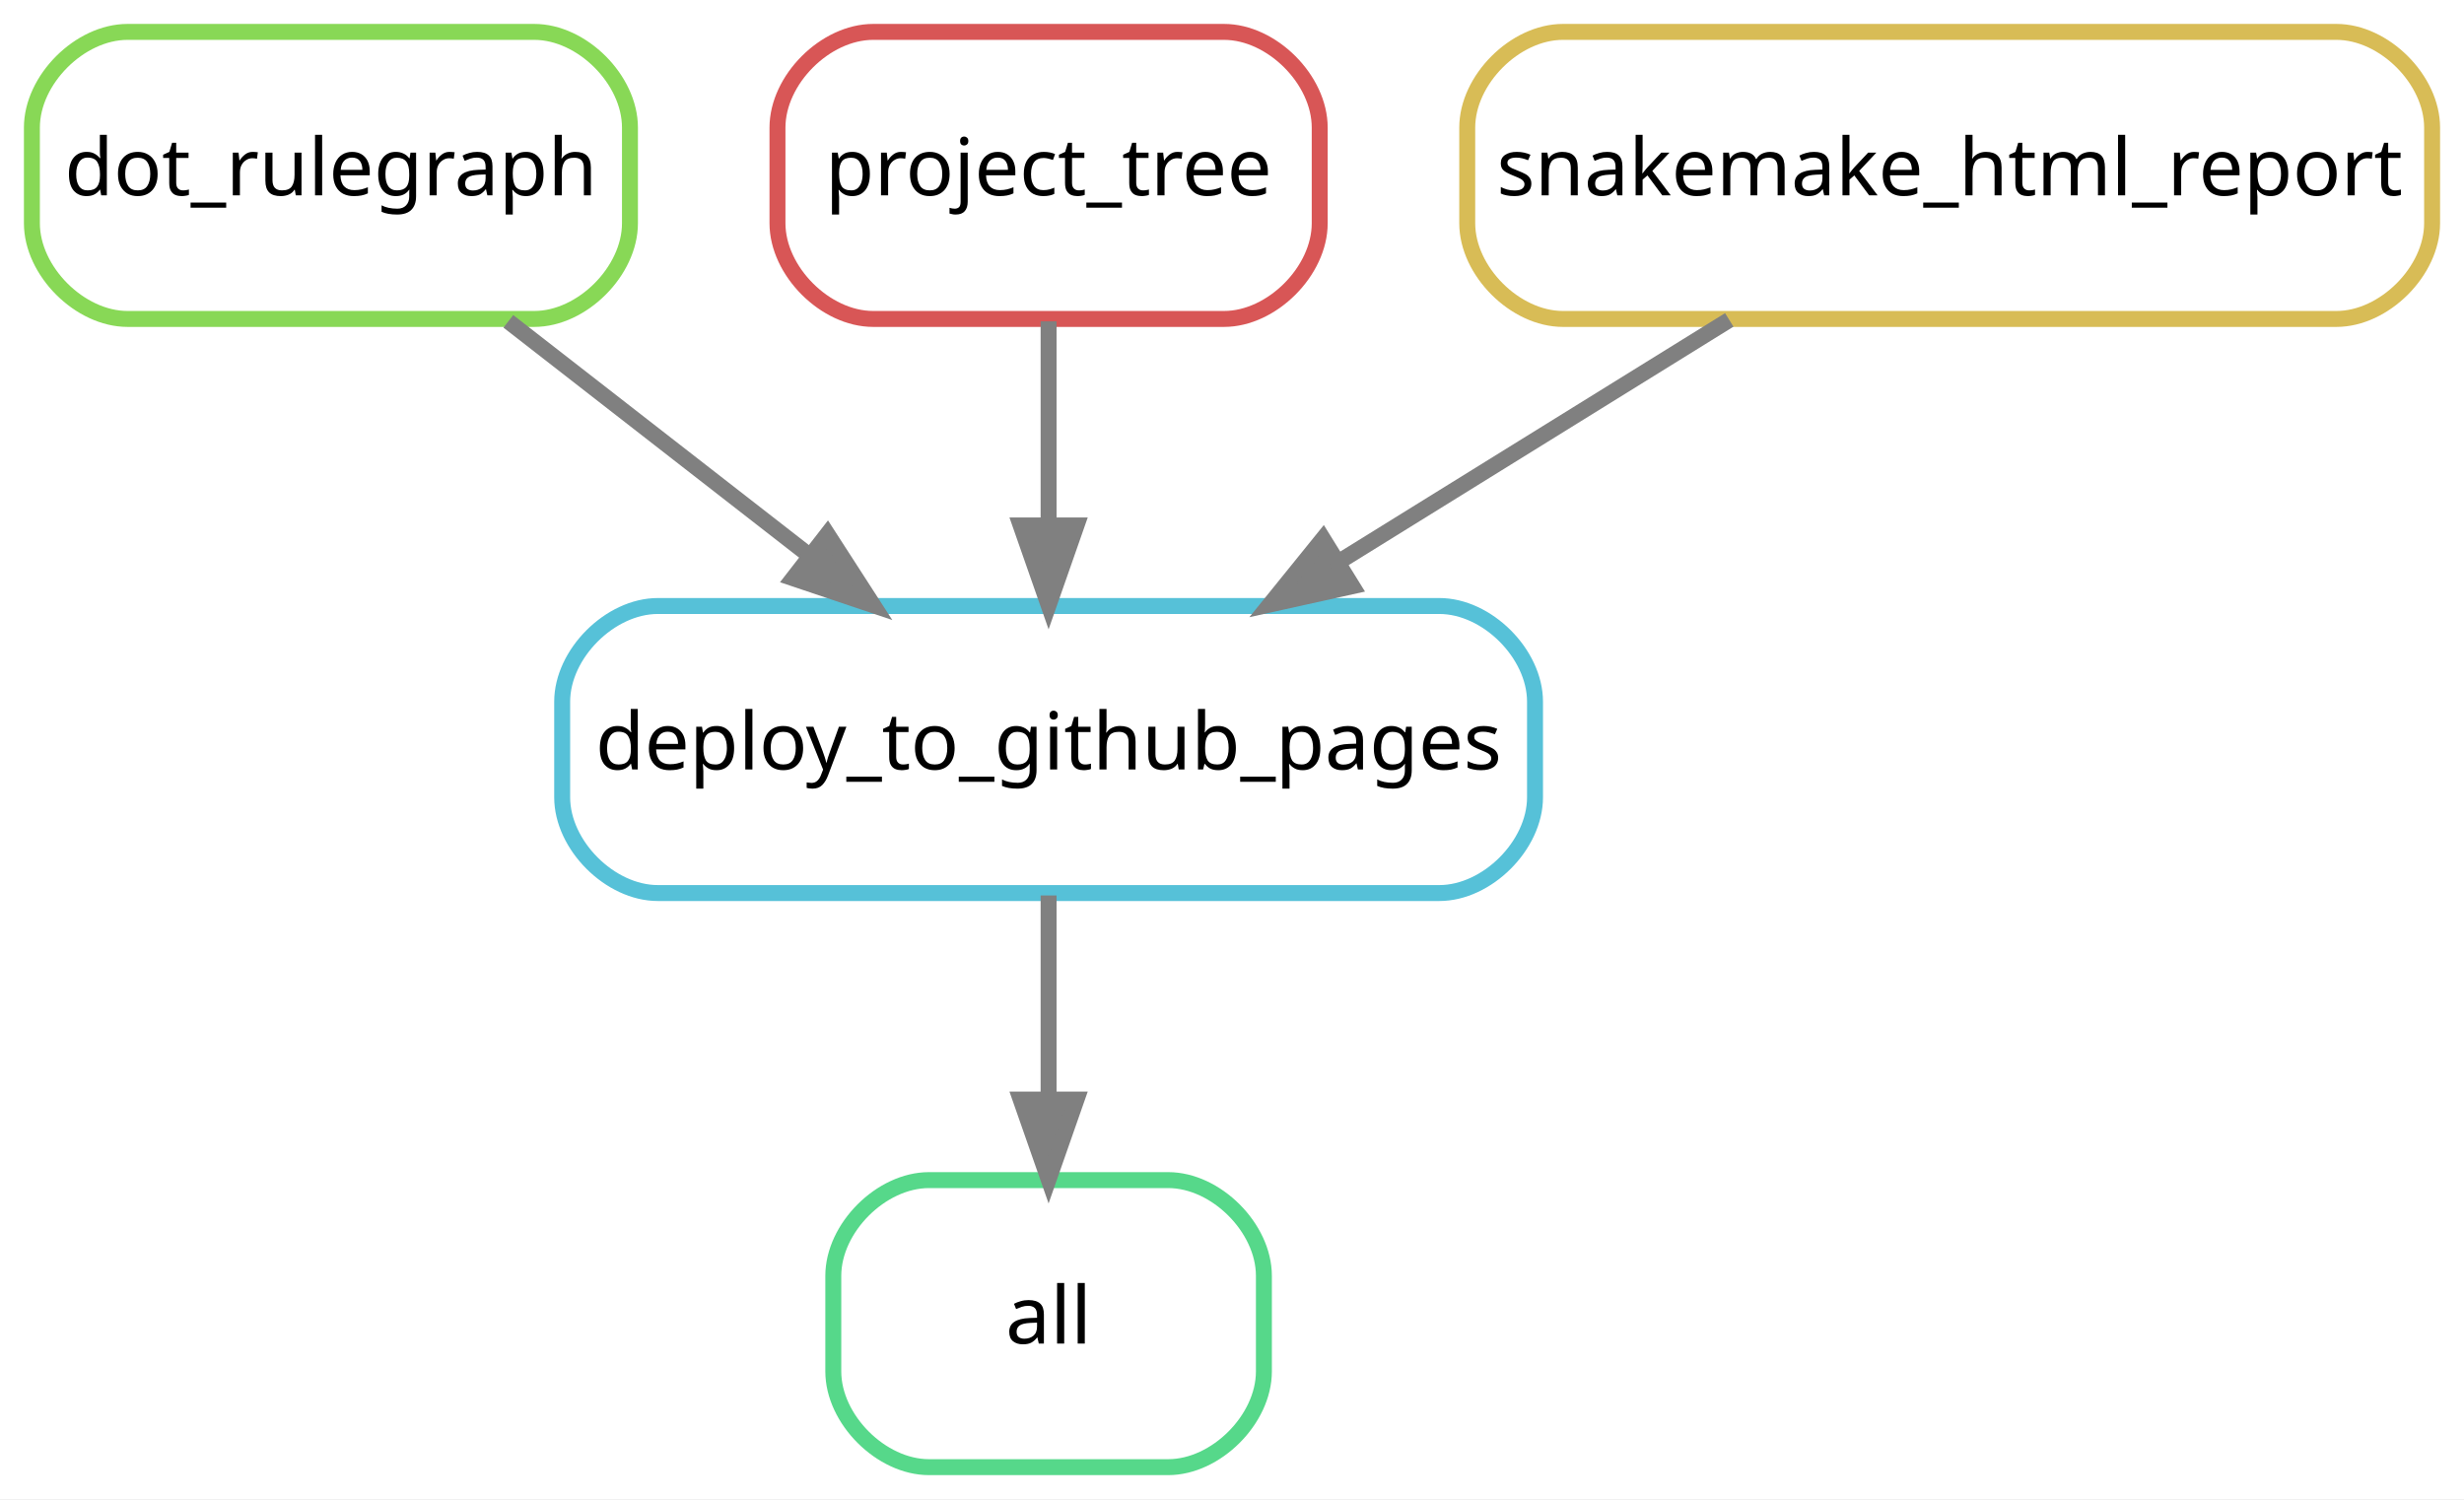
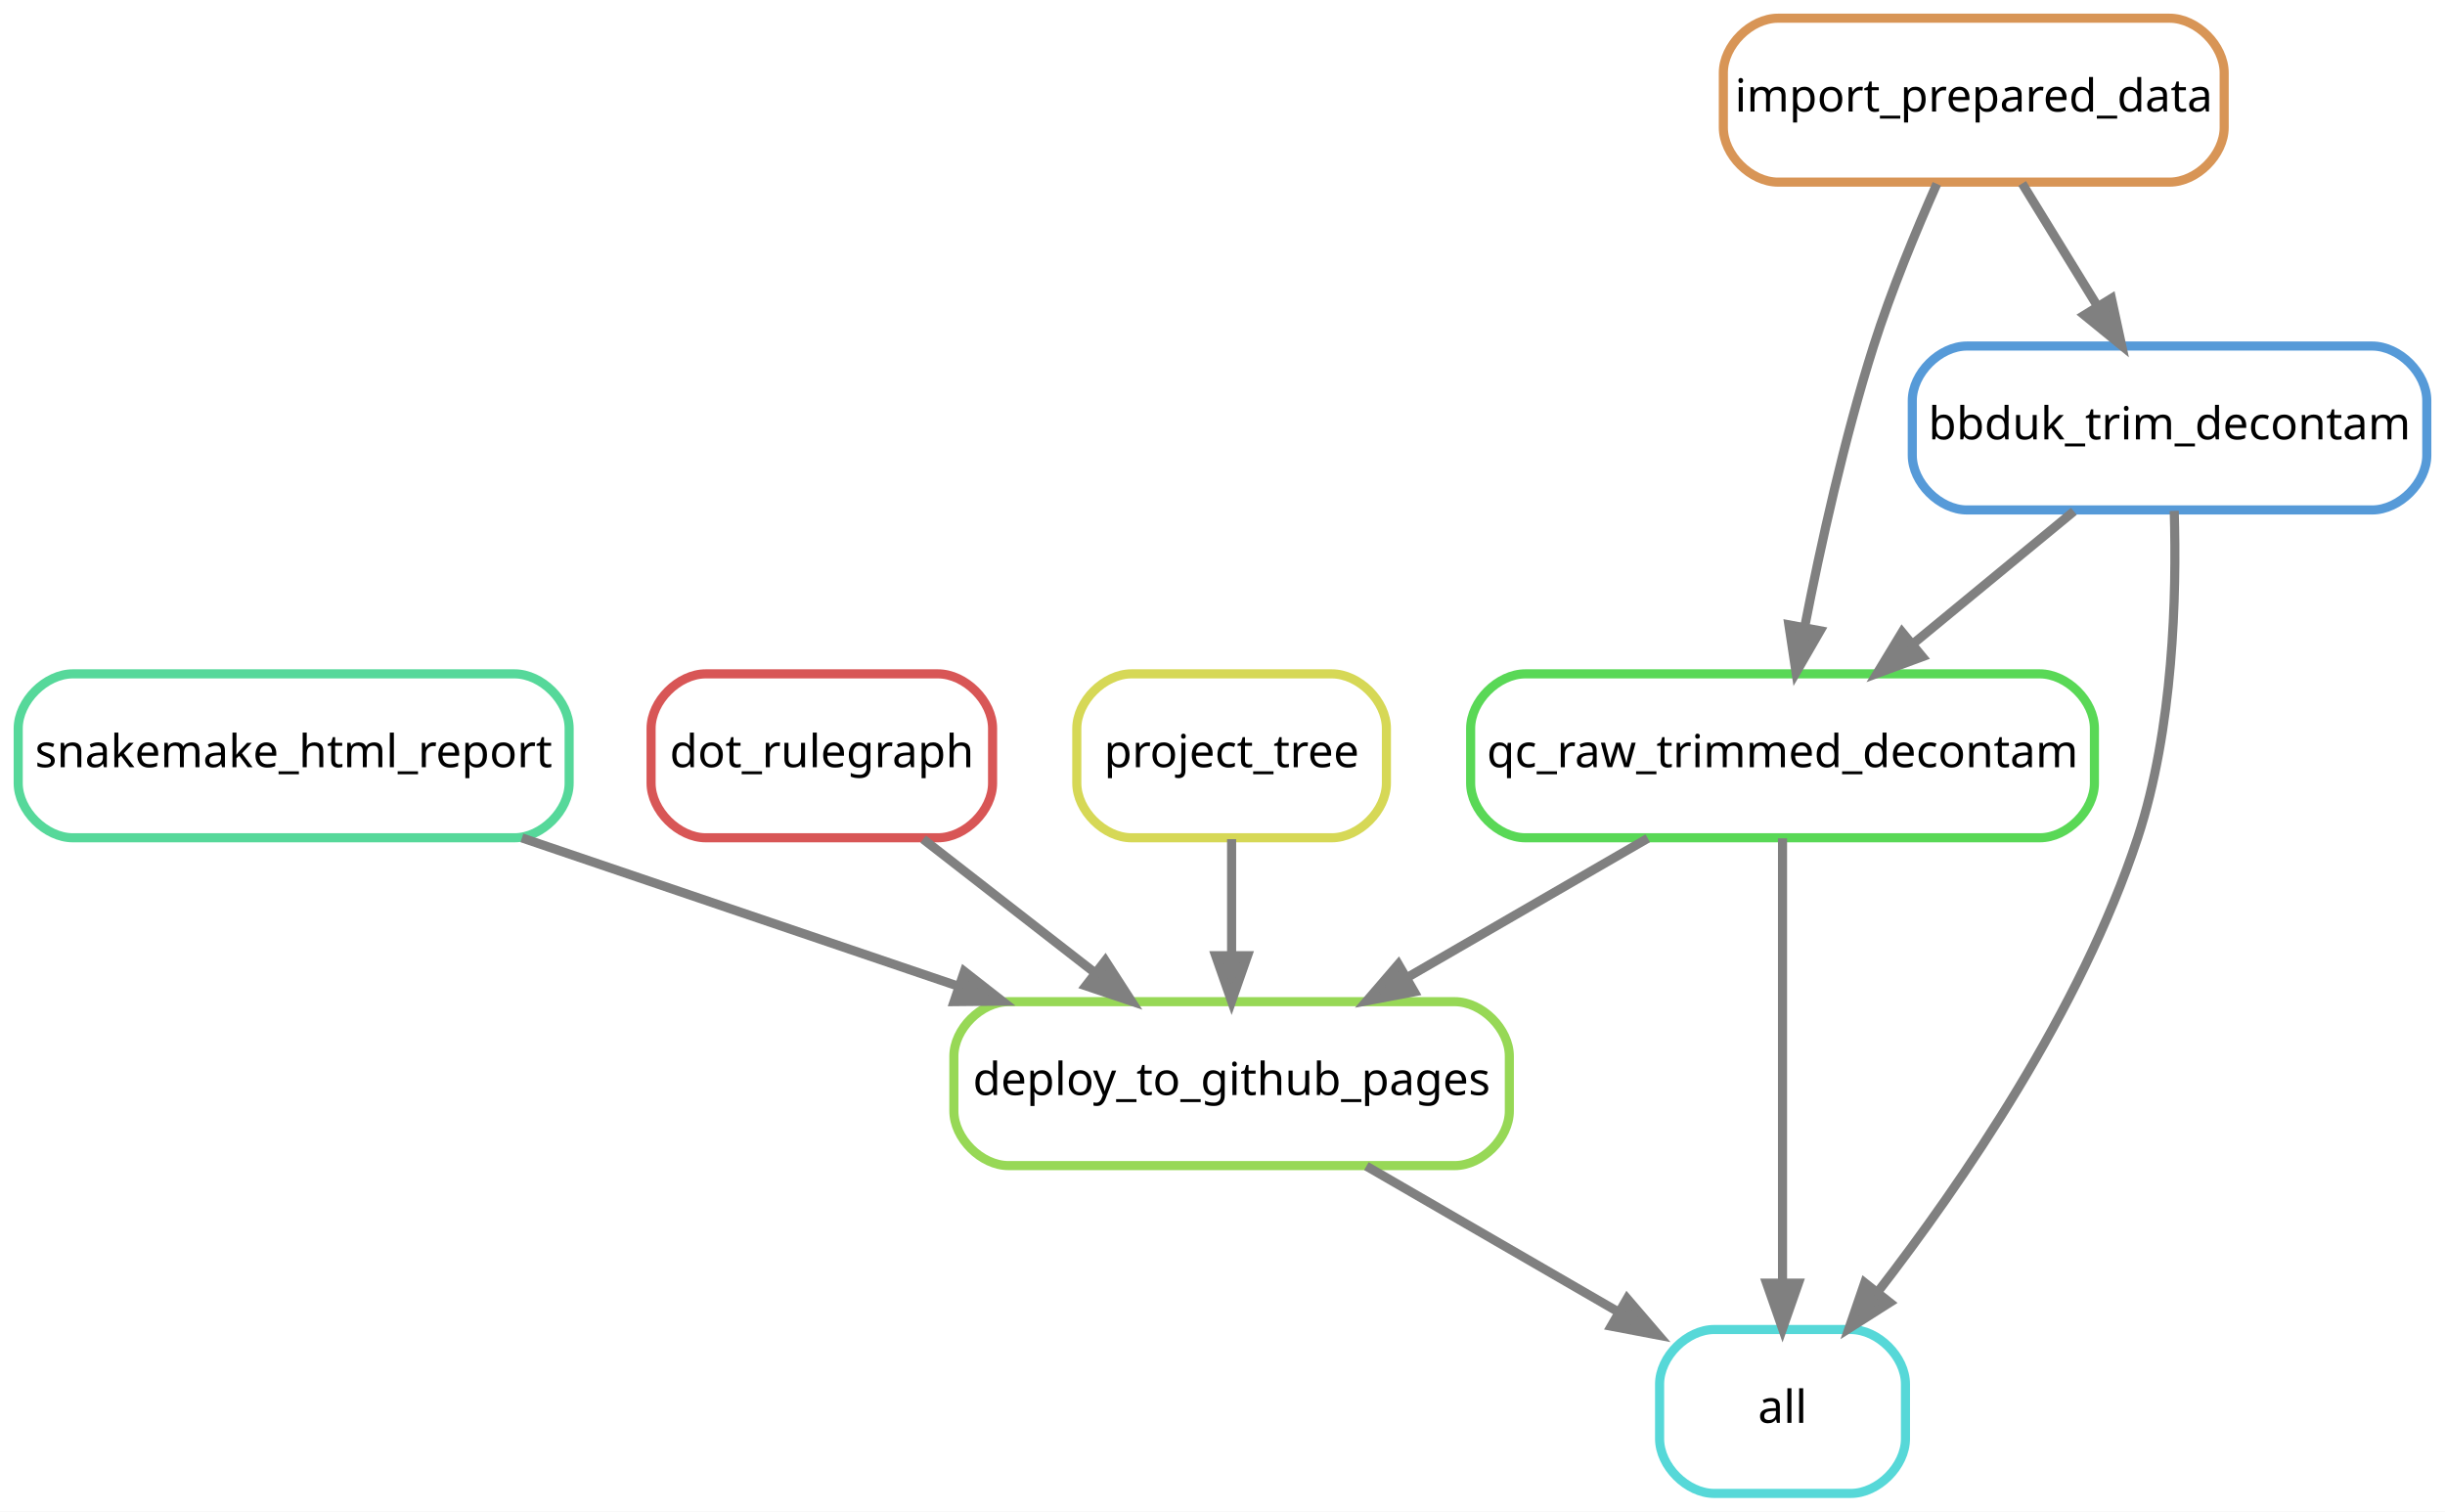
- <svg xmlns="http://www.w3.org/2000/svg" width="309pt" height="188pt" viewBox="0.00 0.00 309.00 188.00">
-   <g id="graph0" class="graph" transform="scale(1 1) rotate(0) translate(4 184)">
-     <polygon fill="white" stroke="none" points="-4,4 -4,-184 305,-184 305,4 -4,4" />
+ <svg xmlns="http://www.w3.org/2000/svg" width="537pt" height="332pt" viewBox="0.00 0.00 537.00 332.00">
+   <g id="graph0" class="graph" transform="scale(1 1) rotate(0) translate(4 328)">
+     <polygon fill="white" stroke="none" points="-4,4 -4,-328 533,-328 533,4 -4,4" />
    <g id="node1" class="node">
-       <path fill="none" stroke="#56d88a" stroke-width="2" d="M142.5,-36C142.5,-36 112.5,-36 112.5,-36 106.5,-36 100.5,-30 100.5,-24 100.5,-24 100.5,-12 100.5,-12 100.5,-6 106.5,0 112.5,0 112.5,0 142.5,0 142.5,0 148.5,0 154.5,-6 154.5,-12 154.5,-12 154.5,-24 154.5,-24 154.5,-30 148.5,-36 142.5,-36" />
-       <text text-anchor="middle" x="127.5" y="-15.5" font-family="sans" font-size="10.00">all</text>
+       <path fill="none" stroke="#56d8d8" stroke-width="2" d="M402.5,-36C402.5,-36 372.5,-36 372.5,-36 366.5,-36 360.5,-30 360.5,-24 360.5,-24 360.5,-12 360.5,-12 360.5,-6 366.5,0 372.5,0 372.5,0 402.5,0 402.5,0 408.5,0 414.5,-6 414.5,-12 414.5,-12 414.5,-24 414.5,-24 414.5,-30 408.5,-36 402.5,-36" />
+       <text text-anchor="middle" x="387.5" y="-15.5" font-family="sans" font-size="10.00">all</text>
    </g>
    <g id="node2" class="node">
-       <path fill="none" stroke="#56c1d8" stroke-width="2" d="M176.5,-108C176.5,-108 78.5,-108 78.5,-108 72.5,-108 66.5,-102 66.5,-96 66.5,-96 66.5,-84 66.5,-84 66.5,-78 72.5,-72 78.5,-72 78.5,-72 176.5,-72 176.5,-72 182.5,-72 188.5,-78 188.5,-84 188.5,-84 188.5,-96 188.5,-96 188.5,-102 182.5,-108 176.5,-108" />
-       <text text-anchor="middle" x="127.5" y="-87.5" font-family="sans" font-size="10.00">deploy_to_github_pages</text>
+       <path fill="none" stroke="#569ad8" stroke-width="2" d="M517,-252C517,-252 428,-252 428,-252 422,-252 416,-246 416,-240 416,-240 416,-228 416,-228 416,-222 422,-216 428,-216 428,-216 517,-216 517,-216 523,-216 529,-222 529,-228 529,-228 529,-240 529,-240 529,-246 523,-252 517,-252" />
+       <text text-anchor="middle" x="472.5" y="-231.5" font-family="sans" font-size="10.00">bbduk_trim_decontam</text>
+     </g>
+     <g id="edge3" class="edge">
+       <path fill="none" stroke="grey" stroke-width="2" d="M473.53,-215.8C474.08,-197.52 473.4,-168 465.5,-144 453.04,-106.18 426.9,-68.14 408.32,-44.13" />
+       <polygon fill="grey" stroke="grey" stroke-width="2" points="411.04,-41.93 402.1,-36.25 405.54,-46.27 411.04,-41.93" />
+     </g>
+     <g id="node4" class="node">
+       <path fill="none" stroke="#59d856" stroke-width="2" d="M444,-180C444,-180 331,-180 331,-180 325,-180 319,-174 319,-168 319,-168 319,-156 319,-156 319,-150 325,-144 331,-144 331,-144 444,-144 444,-144 450,-144 456,-150 456,-156 456,-156 456,-168 456,-168 456,-174 450,-180 444,-180" />
+       <text text-anchor="middle" x="387.5" y="-159.5" font-family="sans" font-size="10.00">qc_raw_trimmed_decontam</text>
+     </g>
+     <g id="edge6" class="edge">
+       <path fill="none" stroke="grey" stroke-width="2" d="M451.49,-215.7C440.78,-206.88 427.61,-196.03 416,-186.47" />
+       <polygon fill="grey" stroke="grey" stroke-width="2" points="418.21,-183.76 408.27,-180.1 413.76,-189.16 418.21,-183.76" />
+     </g>
+     <g id="node3" class="node">
+       <path fill="none" stroke="#d89556" stroke-width="2" d="M472.5,-324C472.5,-324 386.5,-324 386.5,-324 380.5,-324 374.5,-318 374.5,-312 374.5,-312 374.5,-300 374.5,-300 374.5,-294 380.5,-288 386.5,-288 386.5,-288 472.5,-288 472.5,-288 478.5,-288 484.5,-294 484.5,-300 484.5,-300 484.5,-312 484.5,-312 484.5,-318 478.5,-324 472.5,-324" />
+       <text text-anchor="middle" x="429.5" y="-303.5" font-family="sans" font-size="10.00">import_prepared_data</text>
+     </g>
+     <g id="edge4" class="edge">
+       <path fill="none" stroke="grey" stroke-width="2" d="M440.13,-287.7C445.13,-279.56 451.19,-269.69 456.71,-260.7" />
+       <polygon fill="grey" stroke="grey" stroke-width="2" points="459.74,-262.46 461.99,-252.1 453.78,-258.79 459.74,-262.46" />
+     </g>
+     <g id="edge5" class="edge">
+       <path fill="none" stroke="grey" stroke-width="2" d="M421.39,-287.62C416.86,-277.4 411.36,-264.15 407.5,-252 401.04,-231.65 395.84,-208.06 392.36,-190.28" />
+       <polygon fill="grey" stroke="grey" stroke-width="2" points="395.77,-189.47 390.47,-180.3 388.89,-190.77 395.77,-189.47" />
    </g>
    <g id="edge1" class="edge">
-       <path fill="none" stroke="grey" stroke-width="2" d="M127.5,-71.7C127.5,-63.98 127.5,-54.71 127.5,-46.11" />
-       <polygon fill="grey" stroke="grey" stroke-width="2" points="131,-46.1 127.5,-36.1 124,-46.1 131,-46.1" />
+       <path fill="none" stroke="grey" stroke-width="2" d="M387.5,-143.87C387.5,-119.67 387.5,-75.21 387.5,-46.39" />
+       <polygon fill="grey" stroke="grey" stroke-width="2" points="391,-46.19 387.5,-36.19 384,-46.19 391,-46.19" />
    </g>
-     <g id="node3" class="node">
-       <path fill="none" stroke="#88d856" stroke-width="2" d="M63,-180C63,-180 12,-180 12,-180 6,-180 0,-174 0,-168 0,-168 0,-156 0,-156 0,-150 6,-144 12,-144 12,-144 63,-144 63,-144 69,-144 75,-150 75,-156 75,-156 75,-168 75,-168 75,-174 69,-180 63,-180" />
-       <text text-anchor="middle" x="37.5" y="-159.5" font-family="sans" font-size="10.00">dot_rulegraph</text>
+     <g id="node5" class="node">
+       <path fill="none" stroke="#97d856" stroke-width="2" d="M315.5,-108C315.5,-108 217.5,-108 217.5,-108 211.5,-108 205.5,-102 205.5,-96 205.5,-96 205.5,-84 205.5,-84 205.5,-78 211.5,-72 217.5,-72 217.5,-72 315.5,-72 315.5,-72 321.5,-72 327.5,-78 327.5,-84 327.5,-84 327.5,-96 327.5,-96 327.5,-102 321.5,-108 315.5,-108" />
+       <text text-anchor="middle" x="266.5" y="-87.5" font-family="sans" font-size="10.00">deploy_to_github_pages</text>
    </g>
-     <g id="edge4" class="edge">
-       <path fill="none" stroke="grey" stroke-width="2" d="M59.75,-143.7C71.08,-134.88 85.03,-124.03 97.32,-114.47" />
-       <polygon fill="grey" stroke="grey" stroke-width="2" points="99.76,-117.01 105.51,-108.1 95.47,-111.48 99.76,-117.01" />
-     </g>
-     <g id="node4" class="node">
-       <path fill="none" stroke="#d85656" stroke-width="2" d="M149.5,-180C149.5,-180 105.5,-180 105.5,-180 99.5,-180 93.5,-174 93.5,-168 93.5,-168 93.5,-156 93.5,-156 93.5,-150 99.5,-144 105.5,-144 105.5,-144 149.5,-144 149.5,-144 155.5,-144 161.5,-150 161.5,-156 161.5,-156 161.5,-168 161.5,-168 161.5,-174 155.5,-180 149.5,-180" />
-       <text text-anchor="middle" x="127.5" y="-159.5" font-family="sans" font-size="10.00">project_tree</text>
+     <g id="edge8" class="edge">
+       <path fill="none" stroke="grey" stroke-width="2" d="M357.9,-143.88C341.93,-134.64 322.04,-123.13 304.89,-113.21" />
+       <polygon fill="grey" stroke="grey" stroke-width="2" points="306.62,-110.17 296.21,-108.19 303.12,-116.23 306.62,-110.17" />
    </g>
    <g id="edge2" class="edge">
-       <path fill="none" stroke="grey" stroke-width="2" d="M127.5,-143.7C127.5,-135.98 127.5,-126.71 127.5,-118.11" />
-       <polygon fill="grey" stroke="grey" stroke-width="2" points="131,-118.1 127.5,-108.1 124,-118.1 131,-118.1" />
+       <path fill="none" stroke="grey" stroke-width="2" d="M296.1,-71.88C312.78,-62.23 333.75,-50.1 351.39,-39.89" />
+       <polygon fill="grey" stroke="grey" stroke-width="2" points="353.37,-42.79 360.27,-34.75 349.87,-36.73 353.37,-42.79" />
    </g>
-     <g id="node5" class="node">
-       <path fill="none" stroke="#d8bc56" stroke-width="2" d="M289,-180C289,-180 192,-180 192,-180 186,-180 180,-174 180,-168 180,-168 180,-156 180,-156 180,-150 186,-144 192,-144 192,-144 289,-144 289,-144 295,-144 301,-150 301,-156 301,-156 301,-168 301,-168 301,-174 295,-180 289,-180" />
-       <text text-anchor="middle" x="240.5" y="-159.5" font-family="sans" font-size="10.00">snakemake_html_report</text>
+     <g id="node6" class="node">
+       <path fill="none" stroke="#d85656" stroke-width="2" d="M202,-180C202,-180 151,-180 151,-180 145,-180 139,-174 139,-168 139,-168 139,-156 139,-156 139,-150 145,-144 151,-144 151,-144 202,-144 202,-144 208,-144 214,-150 214,-156 214,-156 214,-168 214,-168 214,-174 208,-180 202,-180" />
+       <text text-anchor="middle" x="176.5" y="-159.5" font-family="sans" font-size="10.00">dot_rulegraph</text>
    </g>
-     <g id="edge3" class="edge">
-       <path fill="none" stroke="grey" stroke-width="2" d="M212.86,-143.88C198.08,-134.72 179.71,-123.34 163.8,-113.48" />
-       <polygon fill="grey" stroke="grey" stroke-width="2" points="165.59,-110.48 155.25,-108.19 161.91,-116.43 165.59,-110.48" />
+     <g id="edge7" class="edge">
+       <path fill="none" stroke="grey" stroke-width="2" d="M198.75,-143.7C210.08,-134.88 224.03,-124.03 236.32,-114.47" />
+       <polygon fill="grey" stroke="grey" stroke-width="2" points="238.76,-117.01 244.51,-108.1 234.47,-111.48 238.76,-117.01" />
+     </g>
+     <g id="node7" class="node">
+       <path fill="none" stroke="#d6d856" stroke-width="2" d="M288.5,-180C288.5,-180 244.5,-180 244.5,-180 238.5,-180 232.5,-174 232.5,-168 232.5,-168 232.5,-156 232.5,-156 232.5,-150 238.5,-144 244.5,-144 244.5,-144 288.5,-144 288.5,-144 294.5,-144 300.5,-150 300.5,-156 300.5,-156 300.5,-168 300.5,-168 300.5,-174 294.5,-180 288.5,-180" />
+       <text text-anchor="middle" x="266.5" y="-159.5" font-family="sans" font-size="10.00">project_tree</text>
+     </g>
+     <g id="edge10" class="edge">
+       <path fill="none" stroke="grey" stroke-width="2" d="M266.5,-143.7C266.5,-135.98 266.5,-126.71 266.5,-118.11" />
+       <polygon fill="grey" stroke="grey" stroke-width="2" points="270,-118.1 266.5,-108.1 263,-118.1 270,-118.1" />
+     </g>
+     <g id="node8" class="node">
+       <path fill="none" stroke="#56d89a" stroke-width="2" d="M109,-180C109,-180 12,-180 12,-180 6,-180 0,-174 0,-168 0,-168 0,-156 0,-156 0,-150 6,-144 12,-144 12,-144 109,-144 109,-144 115,-144 121,-150 121,-156 121,-156 121,-168 121,-168 121,-174 115,-180 109,-180" />
+       <text text-anchor="middle" x="60.5" y="-159.5" font-family="sans" font-size="10.00">snakemake_html_report</text>
+     </g>
+     <g id="edge9" class="edge">
+       <path fill="none" stroke="grey" stroke-width="2" d="M110.63,-143.97C139.54,-134.14 176.07,-121.73 206.5,-111.39" />
+       <polygon fill="grey" stroke="grey" stroke-width="2" points="207.8,-114.64 216.15,-108.11 205.55,-108.01 207.8,-114.64" />
    </g>
  </g>
</svg>
